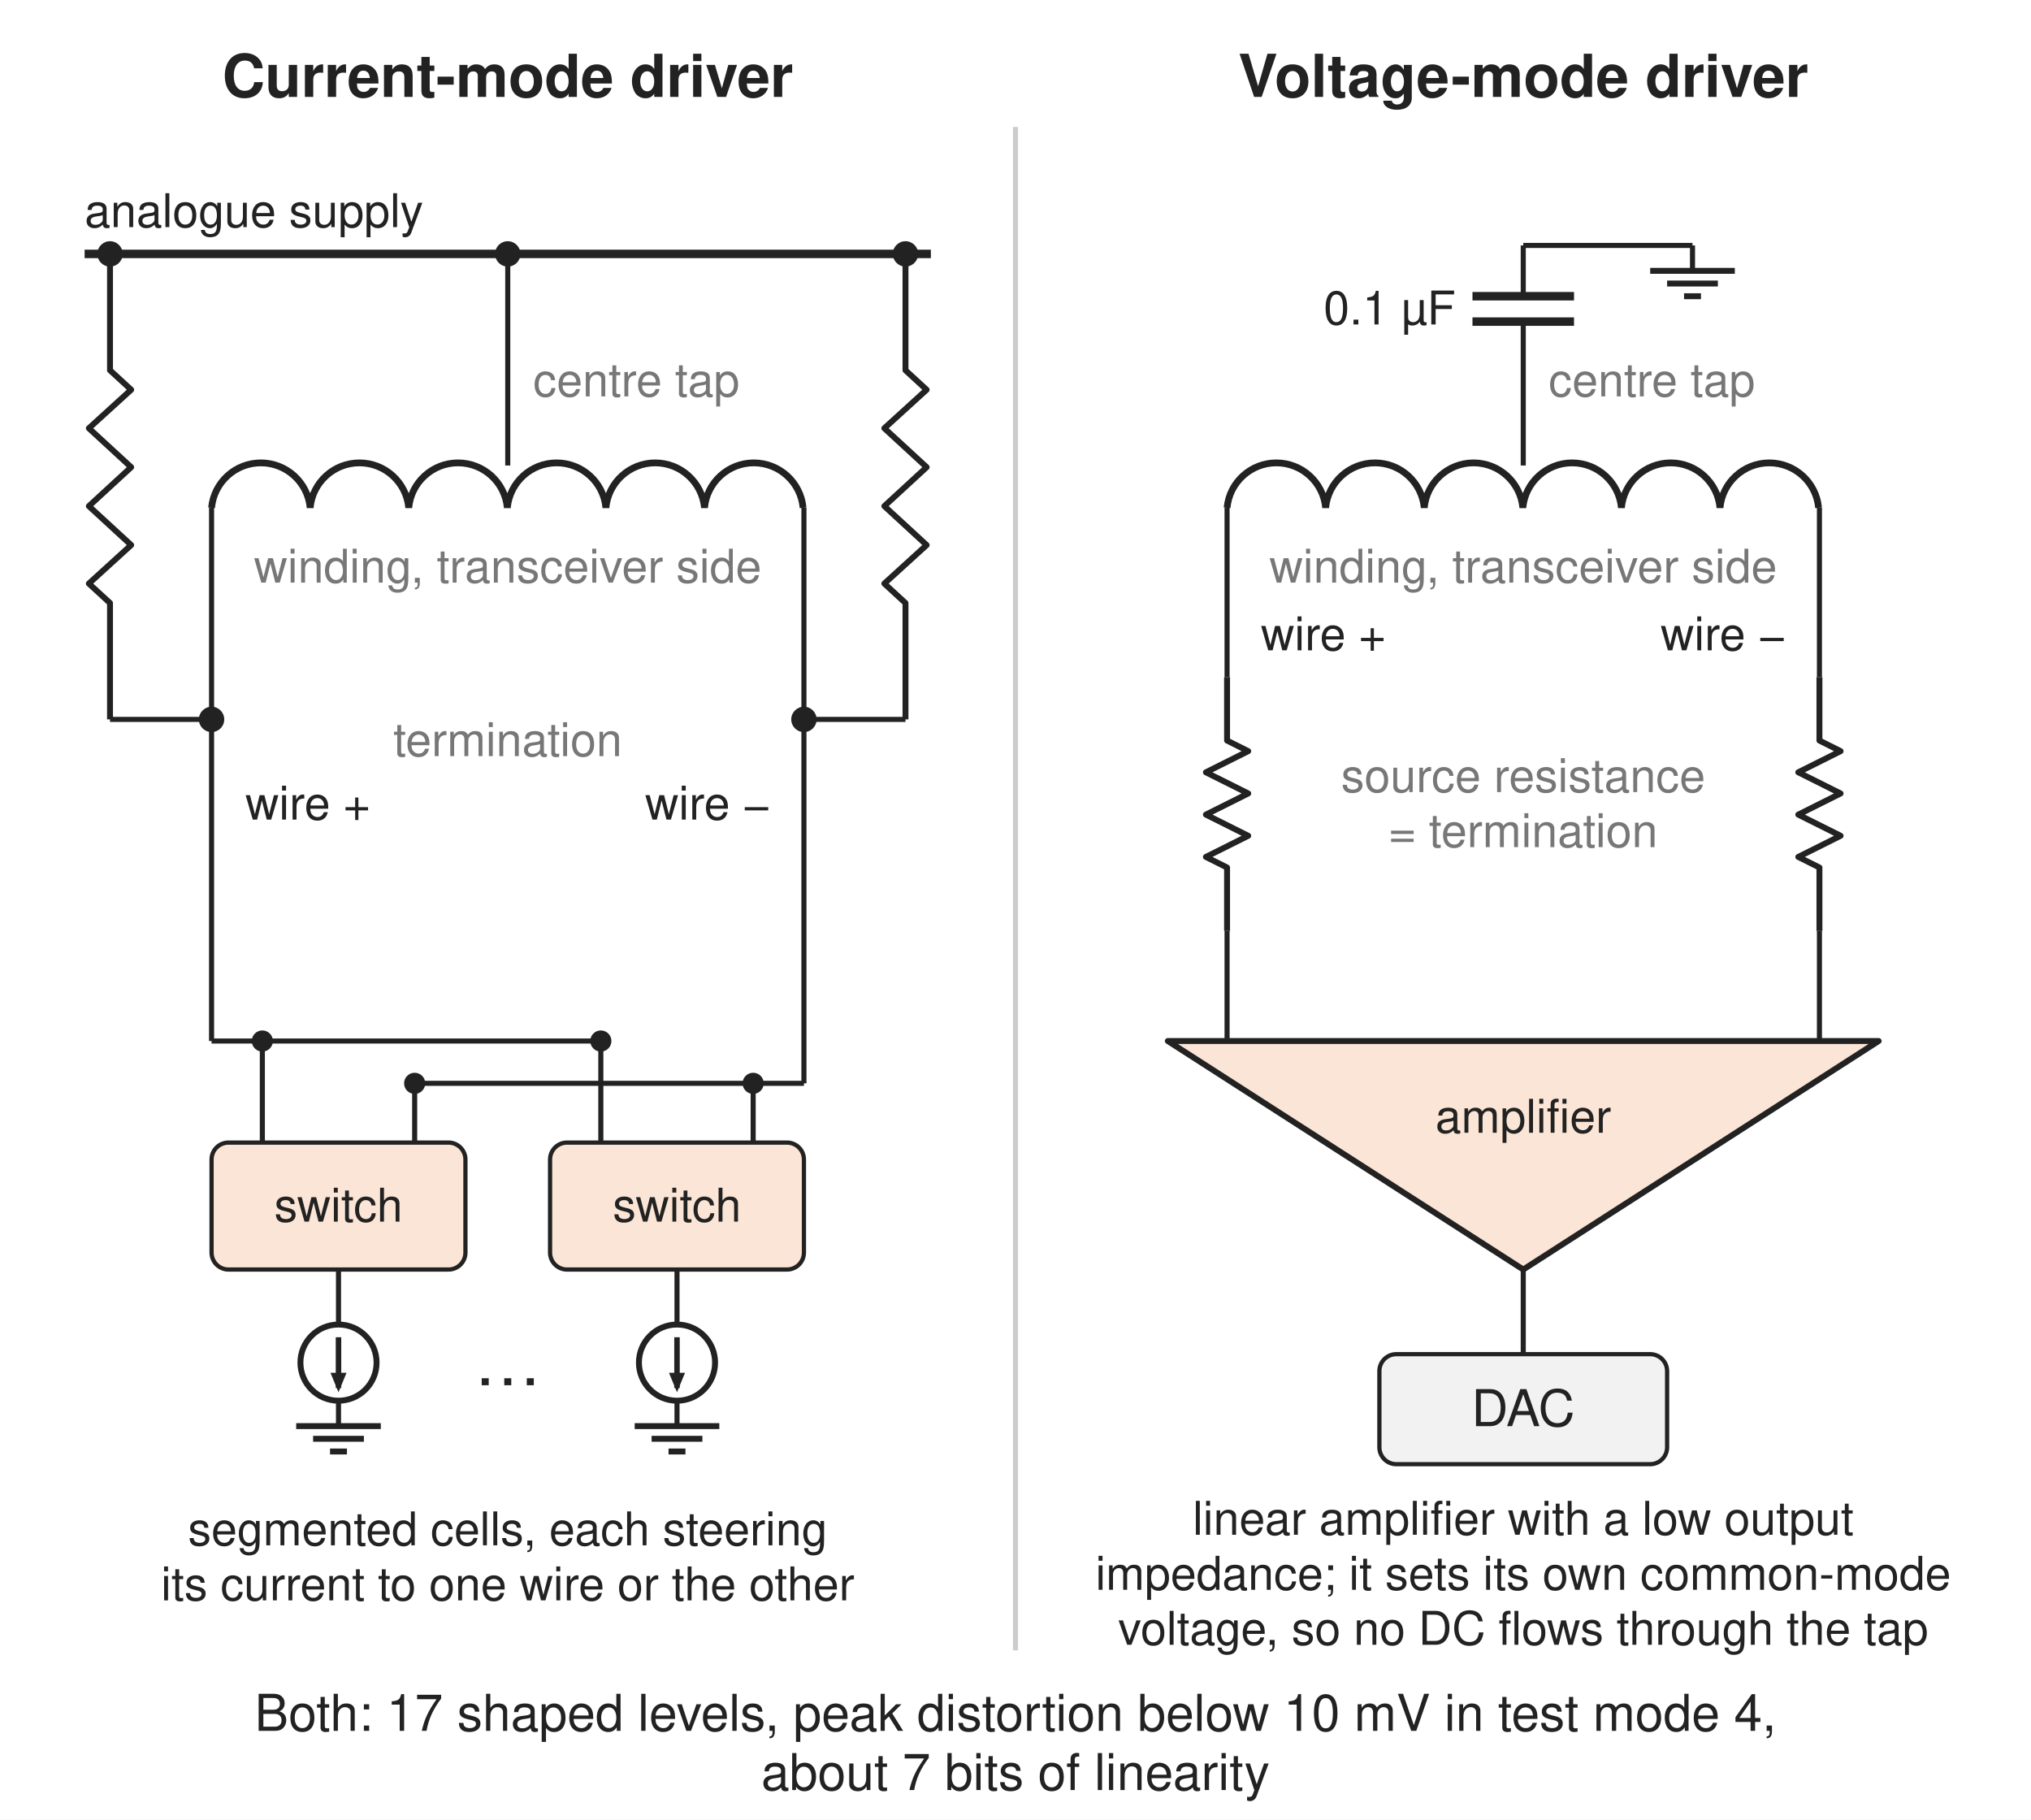
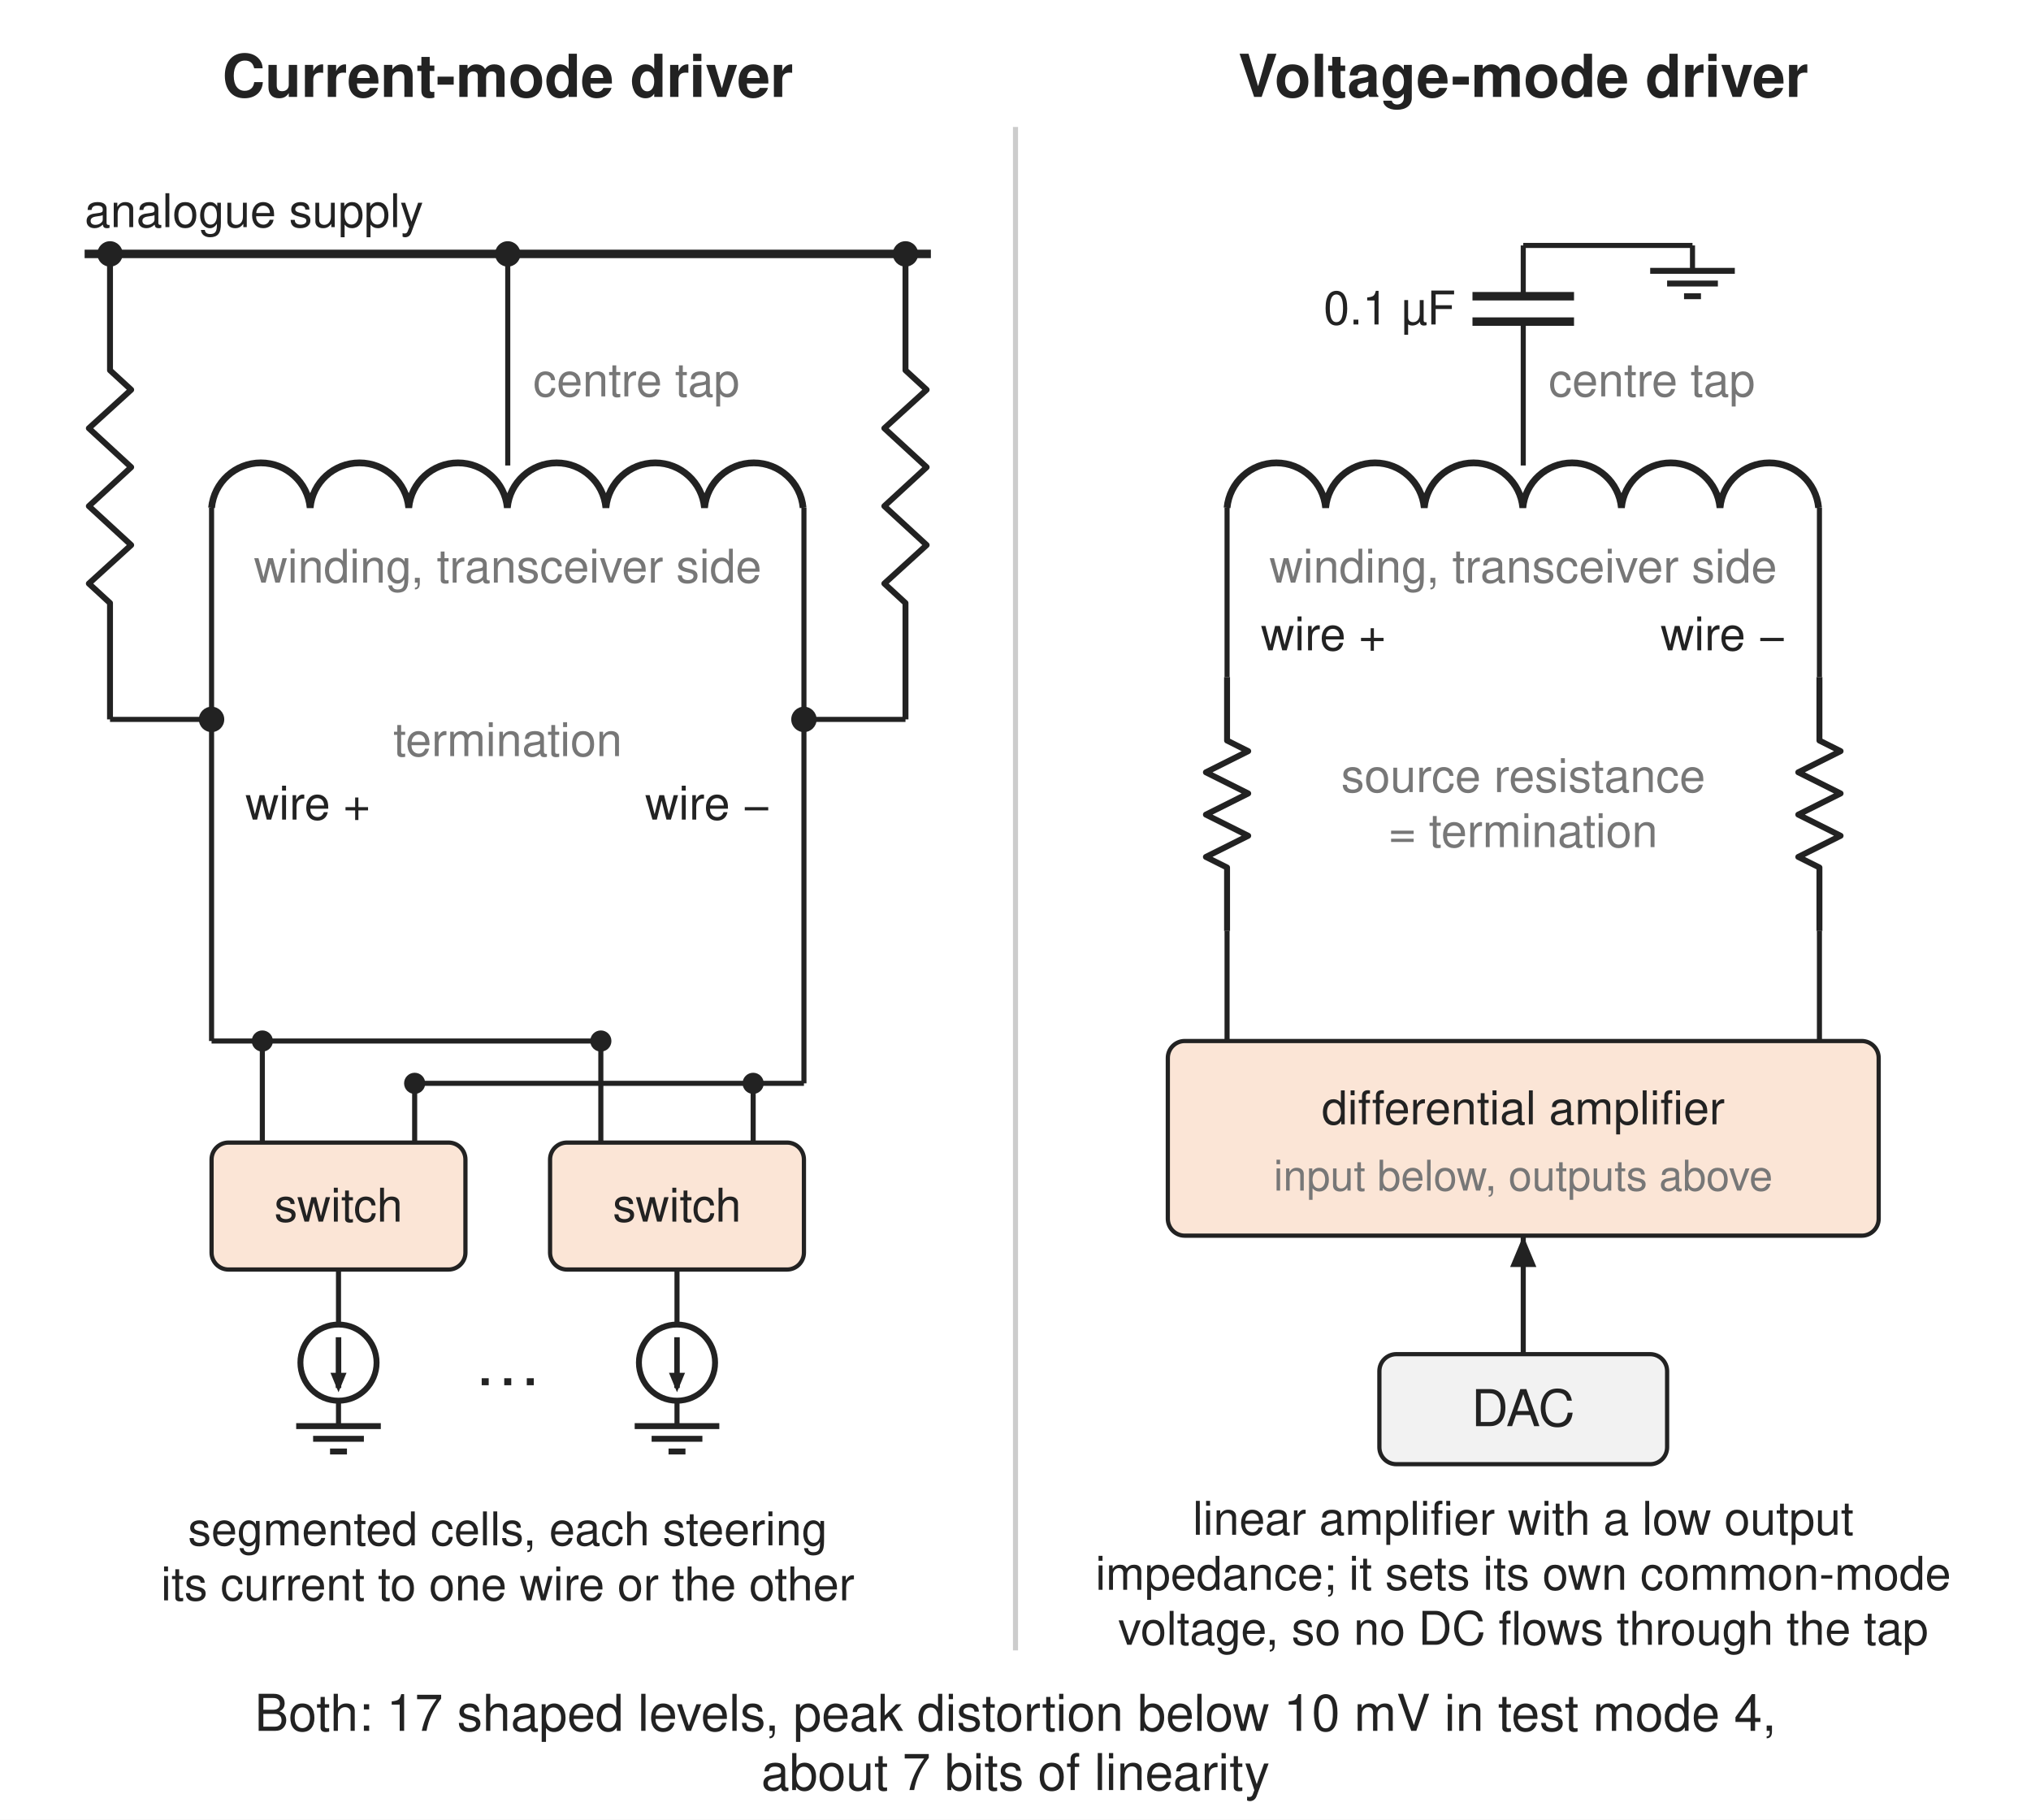
<svg xmlns="http://www.w3.org/2000/svg" width="480" height="430" viewBox="0 0 480 430" font-family="Helvetica, Arial, sans-serif">
  <rect width="480" height="430" fill="#ffffff" />
  <text x="120.0" y="18.0" font-size="14" text-anchor="middle" font-weight="bold" fill="#222222" dominant-baseline="middle">Current-mode driver</text>
  <line x1="20.0" y1="60.0" x2="220.0" y2="60.0" stroke="#222222" stroke-width="2" />
  <text x="20.0" y="50.0" font-size="11" text-anchor="start" font-weight="normal" fill="#222222" dominant-baseline="middle">analogue supply</text>
  <line x1="120.0" y1="60.0" x2="120.0" y2="110.0" stroke="#222222" stroke-width="1.2" />
  <circle cx="120.0" cy="60.0" r="3" fill="#222222" stroke="none" />
  <path d="M50.0,120.0 a11.7,11.7 0 0 1 23.3,0 a11.7,11.7 0 0 1 23.3,0 a11.7,11.7 0 0 1 23.3,0 a11.7,11.7 0 0 1 23.3,0 a11.7,11.7 0 0 1 23.3,0 a11.7,11.7 0 0 1 23.3,0 " fill="none" stroke="#222222" stroke-width="1.6" />
  <text x="120.0" y="86.0" font-size="11" text-anchor="middle" font-weight="normal" fill="#777777" dominant-baseline="middle" />
  <text x="120.0" y="134.0" font-size="11" text-anchor="middle" font-weight="normal" fill="#777777" dominant-baseline="middle">winding, transceiver side</text>
  <text x="126.0" y="90.0" font-size="11" text-anchor="start" font-weight="normal" fill="#777777" dominant-baseline="middle">centre tap</text>
  <line x1="50.0" y1="120.0" x2="50.0" y2="246.0" stroke="#222222" stroke-width="1.2" />
  <line x1="50.0" y1="170.0" x2="26.0" y2="170.0" stroke="#222222" stroke-width="1.2" />
  <circle cx="50.0" cy="170.0" r="3" fill="#222222" stroke="none" />
  <polyline points="26.0,60.0 26.0,87.5 31.0,92.1 21.0,101.2 31.0,110.4 21.0,119.6 31.0,128.8 21.0,137.9 26.0,142.5 26.0,170.0" fill="none" stroke="#222222" stroke-width="1.4" stroke-linejoin="round" />
  <circle cx="26.0" cy="60.0" r="3" fill="#222222" stroke="none" />
  <text x="58.0" y="190.0" font-size="11" text-anchor="start" font-weight="normal" fill="#222222" dominant-baseline="middle">wire +</text>
  <line x1="190.0" y1="120.0" x2="190.0" y2="256.0" stroke="#222222" stroke-width="1.2" />
  <line x1="190.0" y1="170.0" x2="214.0" y2="170.0" stroke="#222222" stroke-width="1.2" />
  <circle cx="190.0" cy="170.0" r="3" fill="#222222" stroke="none" />
  <polyline points="214.0,60.0 214.0,87.5 219.0,92.1 209.0,101.2 219.0,110.4 209.0,119.6 219.0,128.8 209.0,137.9 214.0,142.5 214.0,170.0" fill="none" stroke="#222222" stroke-width="1.4" stroke-linejoin="round" />
  <circle cx="214.0" cy="60.0" r="3" fill="#222222" stroke="none" />
  <text x="182.0" y="190.0" font-size="11" text-anchor="end" font-weight="normal" fill="#222222" dominant-baseline="middle">wire −</text>
  <text x="120.0" y="175.0" font-size="11" text-anchor="middle" font-weight="normal" fill="#777777" dominant-baseline="middle">termination</text>
  <line x1="50.0" y1="246.0" x2="142.0" y2="246.0" stroke="#222222" stroke-width="1.2" />
  <line x1="98.0" y1="256.0" x2="190.0" y2="256.0" stroke="#222222" stroke-width="1.2" />
  <line x1="62.0" y1="246.0" x2="62.0" y2="270.0" stroke="#222222" stroke-width="1.2" />
  <line x1="98.0" y1="256.0" x2="98.0" y2="270.0" stroke="#222222" stroke-width="1.2" />
  <circle cx="62.0" cy="246.0" r="2.5" fill="#222222" stroke="none" />
  <circle cx="98.0" cy="256.0" r="2.5" fill="#222222" stroke="none" />
  <rect x="50.0" y="270.0" width="60.0" height="30.0" rx="4" fill="#fbe5d6" stroke="#222222" stroke-width="1.0" />
  <text x="80.0" y="285.0" font-size="11" text-anchor="middle" font-weight="normal" fill="#222222" dominant-baseline="middle">switch</text>
  <line x1="80.0" y1="300.0" x2="80.0" y2="313.0" stroke="#222222" stroke-width="1.2" />
  <circle cx="80" cy="322" r="9" fill="#ffffff" stroke="#222222" stroke-width="1.4" />
  <line x1="80.0" y1="328.0" x2="80.0" y2="316.0" stroke="#222222" stroke-width="1.3" />
  <polygon points="80.0,329.0 81.9,324.4 78.1,324.4" fill="#222222" />
  <line x1="80.0" y1="331.0" x2="80.0" y2="337.0" stroke="#222222" stroke-width="1.2" />
  <line x1="70.0" y1="337.0" x2="90.0" y2="337.0" stroke="#222222" stroke-width="1.4" />
  <line x1="74.0" y1="340.0" x2="86.0" y2="340.0" stroke="#222222" stroke-width="1.4" />
  <line x1="78.0" y1="343.0" x2="82.0" y2="343.0" stroke="#222222" stroke-width="1.4" />
  <line x1="142.0" y1="246.0" x2="142.0" y2="270.0" stroke="#222222" stroke-width="1.2" />
  <line x1="178.0" y1="256.0" x2="178.0" y2="270.0" stroke="#222222" stroke-width="1.2" />
  <circle cx="142.0" cy="246.0" r="2.5" fill="#222222" stroke="none" />
  <circle cx="178.0" cy="256.0" r="2.5" fill="#222222" stroke="none" />
  <rect x="130.0" y="270.0" width="60.0" height="30.0" rx="4" fill="#fbe5d6" stroke="#222222" stroke-width="1.0" />
  <text x="160.0" y="285.0" font-size="11" text-anchor="middle" font-weight="normal" fill="#222222" dominant-baseline="middle">switch</text>
  <line x1="160.0" y1="300.0" x2="160.0" y2="313.0" stroke="#222222" stroke-width="1.2" />
  <circle cx="160" cy="322" r="9" fill="#ffffff" stroke="#222222" stroke-width="1.4" />
  <line x1="160.0" y1="328.0" x2="160.0" y2="316.0" stroke="#222222" stroke-width="1.3" />
  <polygon points="160.0,329.0 161.9,324.4 158.1,324.4" fill="#222222" />
  <line x1="160.0" y1="331.0" x2="160.0" y2="337.0" stroke="#222222" stroke-width="1.2" />
  <line x1="150.0" y1="337.0" x2="170.0" y2="337.0" stroke="#222222" stroke-width="1.4" />
  <line x1="154.0" y1="340.0" x2="166.0" y2="340.0" stroke="#222222" stroke-width="1.4" />
  <line x1="158.0" y1="343.0" x2="162.0" y2="343.0" stroke="#222222" stroke-width="1.4" />
  <text x="120.0" y="322.0" font-size="16" text-anchor="middle" font-weight="normal" fill="#222222" dominant-baseline="middle">…</text>
  <text x="120.0" y="361.5" font-size="11" text-anchor="middle" font-weight="normal" fill="#222222" dominant-baseline="middle">segmented cells, each steering</text>
  <text x="120.0" y="374.5" font-size="11" text-anchor="middle" font-weight="normal" fill="#222222" dominant-baseline="middle">its current to one wire or the other</text>
  <text x="360.0" y="18.0" font-size="14" text-anchor="middle" font-weight="bold" fill="#222222" dominant-baseline="middle">Voltage-mode driver</text>
  <path d="M290.0,120.0 a11.7,11.7 0 0 1 23.3,0 a11.7,11.7 0 0 1 23.3,0 a11.7,11.7 0 0 1 23.3,0 a11.7,11.7 0 0 1 23.3,0 a11.7,11.7 0 0 1 23.3,0 a11.7,11.7 0 0 1 23.3,0 " fill="none" stroke="#222222" stroke-width="1.6" />
  <text x="360.0" y="86.0" font-size="11" text-anchor="middle" font-weight="normal" fill="#777777" dominant-baseline="middle" />
  <text x="360.0" y="134.0" font-size="11" text-anchor="middle" font-weight="normal" fill="#777777" dominant-baseline="middle">winding, transceiver side</text>
  <text x="366.0" y="90.0" font-size="11" text-anchor="start" font-weight="normal" fill="#777777" dominant-baseline="middle">centre tap</text>
  <line x1="360.0" y1="110.0" x2="360.0" y2="76.0" stroke="#222222" stroke-width="1.2" />
  <line x1="348.0" y1="76.0" x2="372.0" y2="76.0" stroke="#222222" stroke-width="2" />
  <line x1="348.0" y1="70.0" x2="372.0" y2="70.0" stroke="#222222" stroke-width="2" />
  <line x1="360.0" y1="70.0" x2="360.0" y2="58.0" stroke="#222222" stroke-width="1.2" />
  <line x1="360.0" y1="58.0" x2="400.0" y2="58.0" stroke="#222222" stroke-width="1.2" />
  <line x1="400.0" y1="58.0" x2="400.0" y2="64.0" stroke="#222222" stroke-width="1.2" />
  <line x1="390.0" y1="64.0" x2="410.0" y2="64.0" stroke="#222222" stroke-width="1.4" />
  <line x1="394.0" y1="67.0" x2="406.0" y2="67.0" stroke="#222222" stroke-width="1.4" />
  <line x1="398.0" y1="70.0" x2="402.0" y2="70.0" stroke="#222222" stroke-width="1.4" />
  <text x="344.0" y="73.0" font-size="11" text-anchor="end" font-weight="normal" fill="#222222" dominant-baseline="middle">0.1 µF</text>
  <line x1="290.0" y1="120.0" x2="290.0" y2="160.0" stroke="#222222" stroke-width="1.2" />
  <polyline points="290.0,160.0 290.0,175.0 295.0,177.5 285.0,182.5 295.0,187.5 285.0,192.5 295.0,197.5 285.0,202.5 290.0,205.0 290.0,220.0" fill="none" stroke="#222222" stroke-width="1.4" stroke-linejoin="round" />
  <text x="298.0" y="150.0" font-size="11" text-anchor="start" font-weight="normal" fill="#222222" dominant-baseline="middle">wire +</text>
  <line x1="430.0" y1="120.0" x2="430.0" y2="160.0" stroke="#222222" stroke-width="1.2" />
  <polyline points="430.0,160.0 430.0,175.0 435.0,177.5 425.0,182.5 435.0,187.5 425.0,192.5 435.0,197.5 425.0,202.5 430.0,205.0 430.0,220.0" fill="none" stroke="#222222" stroke-width="1.4" stroke-linejoin="round" />
  <text x="422.0" y="150.0" font-size="11" text-anchor="end" font-weight="normal" fill="#222222" dominant-baseline="middle">wire −</text>
  <text x="360.0" y="183.5" font-size="11" text-anchor="middle" font-weight="normal" fill="#777777" dominant-baseline="middle">source resistance</text>
  <text x="360.0" y="196.5" font-size="11" text-anchor="middle" font-weight="normal" fill="#777777" dominant-baseline="middle">= termination</text>
  <line x1="290.0" y1="220.0" x2="290.0" y2="246.0" stroke="#222222" stroke-width="1.2" />
  <line x1="430.0" y1="220.0" x2="430.0" y2="246.0" stroke="#222222" stroke-width="1.2" />
-   <polygon points="276.0,246.0 444.0,246.0 360.0,300.0" fill="#fbe5d6" stroke="#222222" stroke-width="1.4" stroke-linejoin="round" />
-   <text x="360.0" y="264.0" font-size="11" text-anchor="middle" font-weight="normal" fill="#222222" dominant-baseline="middle">amplifier</text>
-   <line x1="360.0" y1="300.0" x2="360.0" y2="320.0" stroke="#222222" stroke-width="1.2" />
+   <rect x="276.0" y="246.0" width="168.0" height="46.0" rx="4" fill="#fbe5d6" stroke="#222222" stroke-width="1.0" />
+   <text x="360.0" y="262.0" font-size="11" text-anchor="middle" font-weight="normal" fill="#222222" dominant-baseline="middle">differential amplifier</text>
+   <text x="360.0" y="278.0" font-size="10" text-anchor="middle" font-weight="normal" fill="#777777" dominant-baseline="middle">input below, outputs above</text>
+   <line x1="360.0" y1="320.0" x2="360.0" y2="292.0" stroke="#222222" stroke-width="1.2" />
+   <polygon points="360.0,292.0 356.9,299.4 363.1,299.4" fill="#222222" />
  <rect x="326.0" y="320.0" width="68.0" height="26.0" rx="4" fill="#f2f2f2" stroke="#222222" stroke-width="1.0" />
  <text x="360.0" y="333.0" font-size="12" text-anchor="middle" font-weight="normal" fill="#222222" dominant-baseline="middle">DAC</text>
  <text x="360.0" y="359.0" font-size="11" text-anchor="middle" font-weight="normal" fill="#222222" dominant-baseline="middle">linear amplifier with a low output</text>
  <text x="360.0" y="372.0" font-size="11" text-anchor="middle" font-weight="normal" fill="#222222" dominant-baseline="middle">impedance; it sets its own common-mode</text>
  <text x="360.0" y="385.0" font-size="11" text-anchor="middle" font-weight="normal" fill="#222222" dominant-baseline="middle">voltage, so no DC flows through the tap</text>
  <line x1="240.0" y1="30.0" x2="240.0" y2="390.0" stroke="#cccccc" stroke-width="1.2" />
  <text x="240.0" y="405.0" font-size="12" text-anchor="middle" font-weight="normal" fill="#222222" dominant-baseline="middle">Both: 17 shaped levels, peak distortion below 10 mV in test mode 4,</text>
  <text x="240.0" y="419.0" font-size="12" text-anchor="middle" font-weight="normal" fill="#222222" dominant-baseline="middle">about 7 bits of linearity</text>
</svg>
